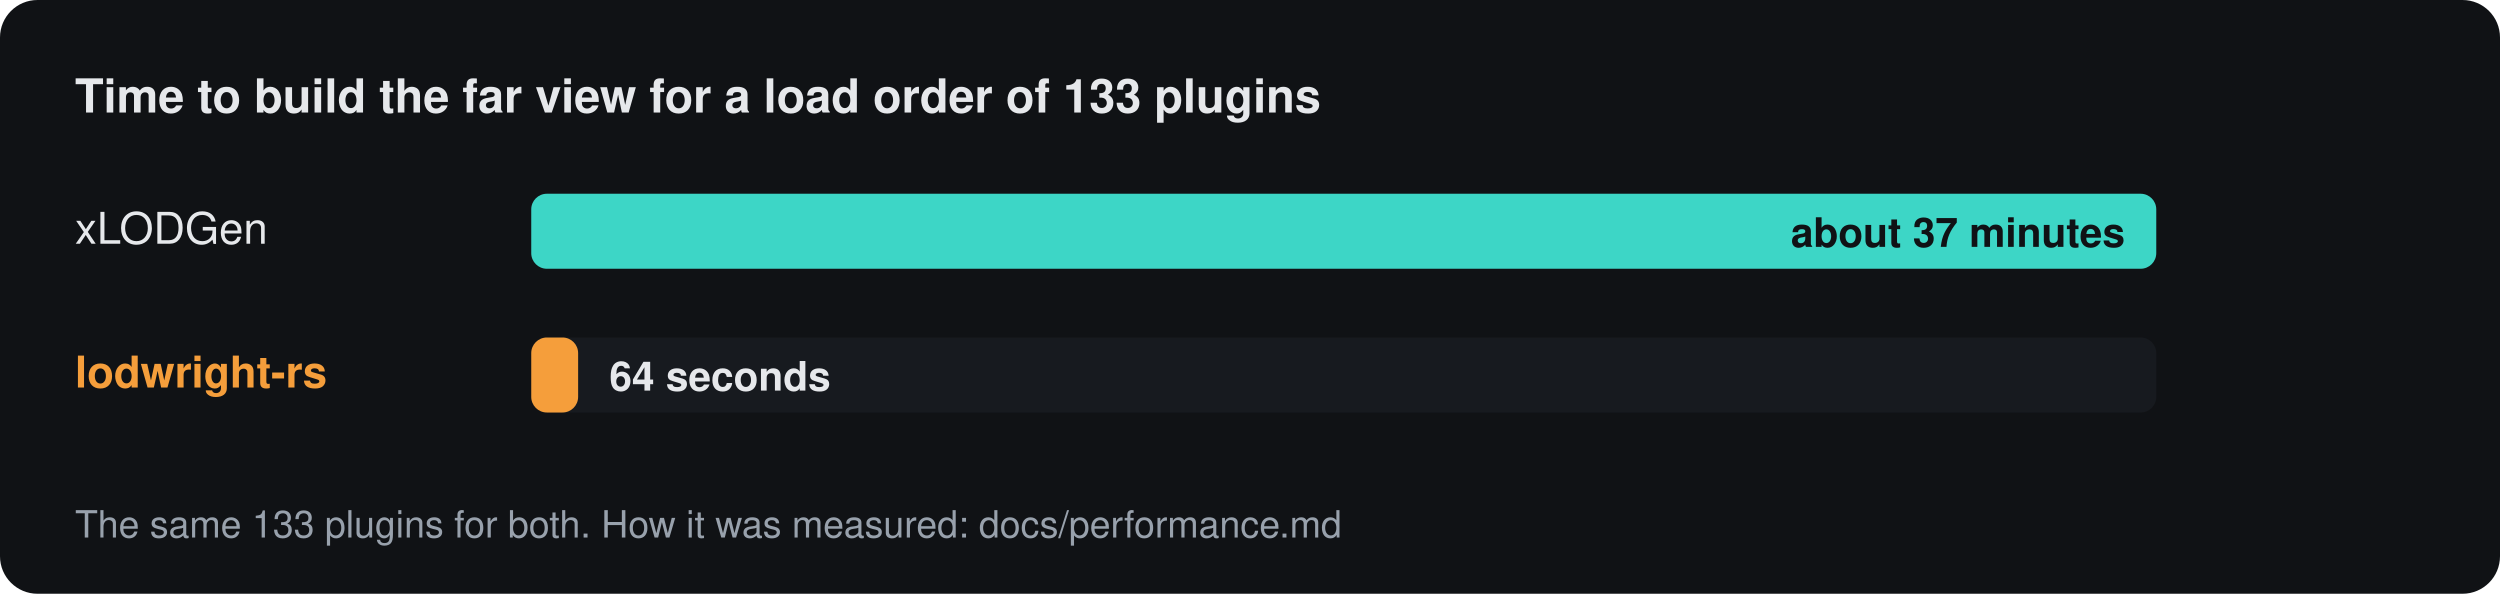
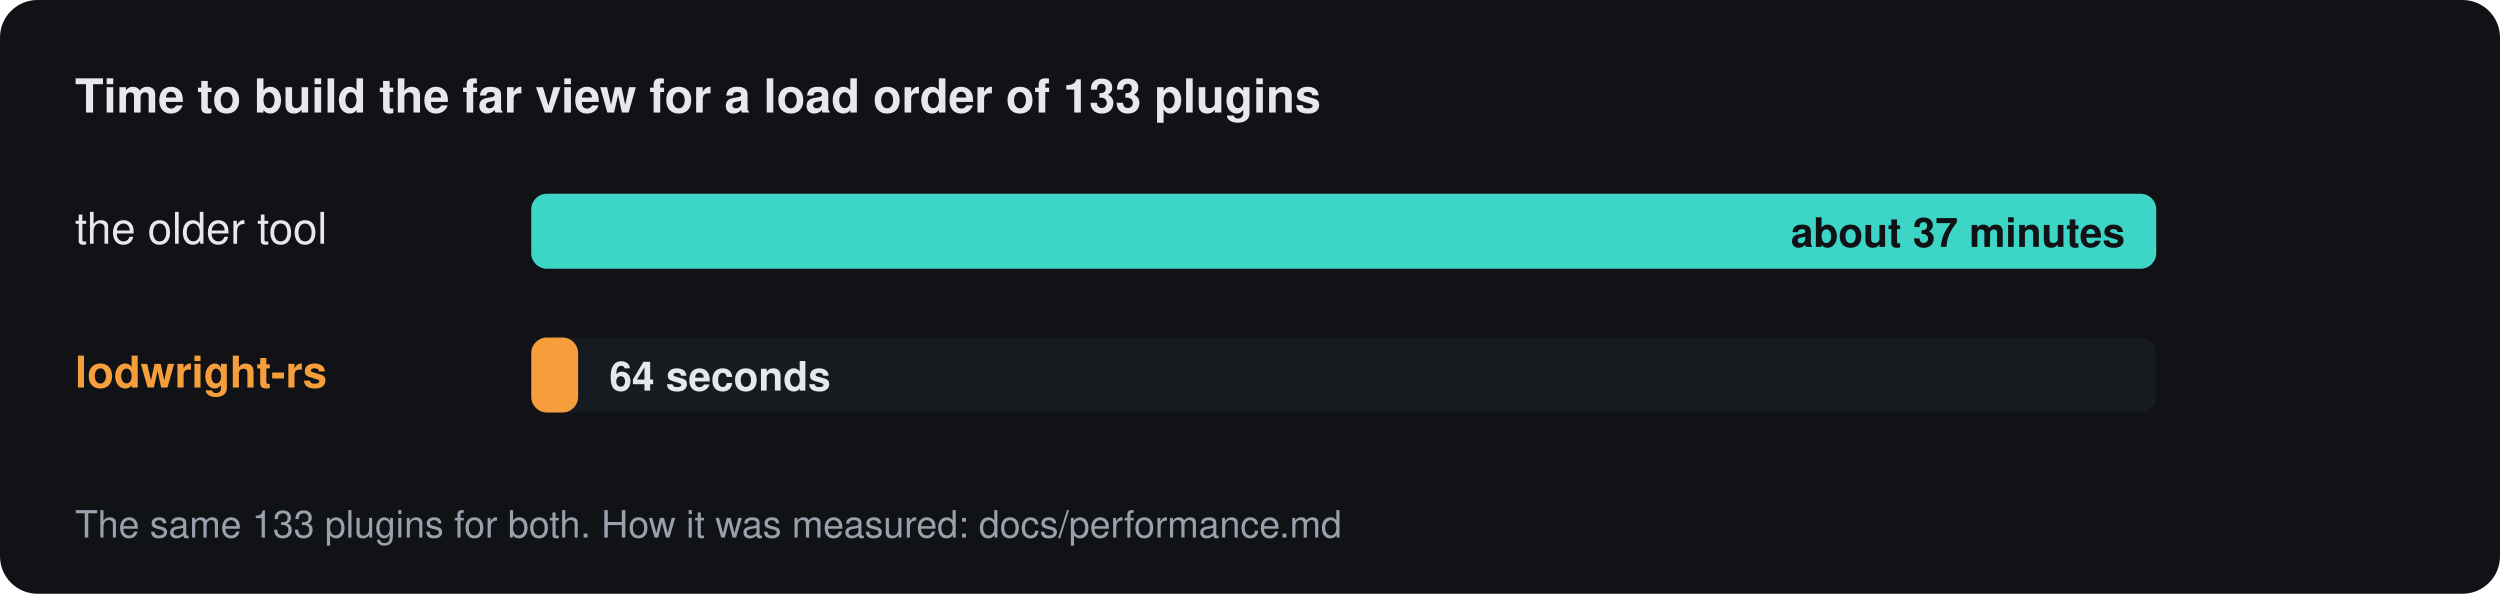
- <svg xmlns="http://www.w3.org/2000/svg" width="800" height="190" viewBox="0 0 800 190" role="img" aria-label="Building the far view for a load order of 133 plugins: xLODGen takes about 37 minutes, lodwright-rs 64 seconds">
+ <svg xmlns="http://www.w3.org/2000/svg" width="800" height="190" viewBox="0 0 800 190" role="img" aria-label="Building the far view for a load order of 133 plugins: the older community tool takes about 37 minutes, lodwright-rs 64 seconds">
  <rect width="800" height="190" rx="12" fill="#101215" />
  <text x="24" y="36" font-family="'Segoe UI', Helvetica, Arial, sans-serif" font-size="15" fill="#E6E8EB" font-weight="bold" text-anchor="start">Time to build the far view for a load order of 133 plugins</text>
-   <text x="24" y="78" font-family="'Segoe UI', Helvetica, Arial, sans-serif" font-size="14" fill="#E6E8EB" font-weight="normal" text-anchor="start">xLODGen</text>
+   <text x="24" y="78" font-family="'Segoe UI', Helvetica, Arial, sans-serif" font-size="14" fill="#E6E8EB" font-weight="normal" text-anchor="start">the older tool</text>
  <rect x="170" y="62" width="520" height="24" rx="5" fill="#171A1F" />
  <rect x="170" y="62" width="520" height="24" rx="5" fill="#3DD6C6" />
  <text x="680" y="79" font-family="'Segoe UI', Helvetica, Arial, sans-serif" font-size="13" fill="#101215" font-weight="bold" text-anchor="end">about 37 minutes</text>
  <text x="24" y="124" font-family="'Segoe UI', Helvetica, Arial, sans-serif" font-size="14" fill="#F59E3B" font-weight="bold" text-anchor="start">lodwright-rs</text>
  <rect x="170" y="108" width="520" height="24" rx="5" fill="#171A1F" />
  <rect x="170" y="108" width="15" height="24" rx="5" fill="#F59E3B" />
  <text x="195" y="125" font-family="'Segoe UI', Helvetica, Arial, sans-serif" font-size="13" fill="#E6E8EB" font-weight="bold" text-anchor="start">64 seconds</text>
  <text x="24" y="172" font-family="'Segoe UI', Helvetica, Arial, sans-serif" font-size="12" fill="#98A1AC" font-weight="normal" text-anchor="start">The same 133 plugins for both. How it was measured: docs/performance.md</text>
</svg>
